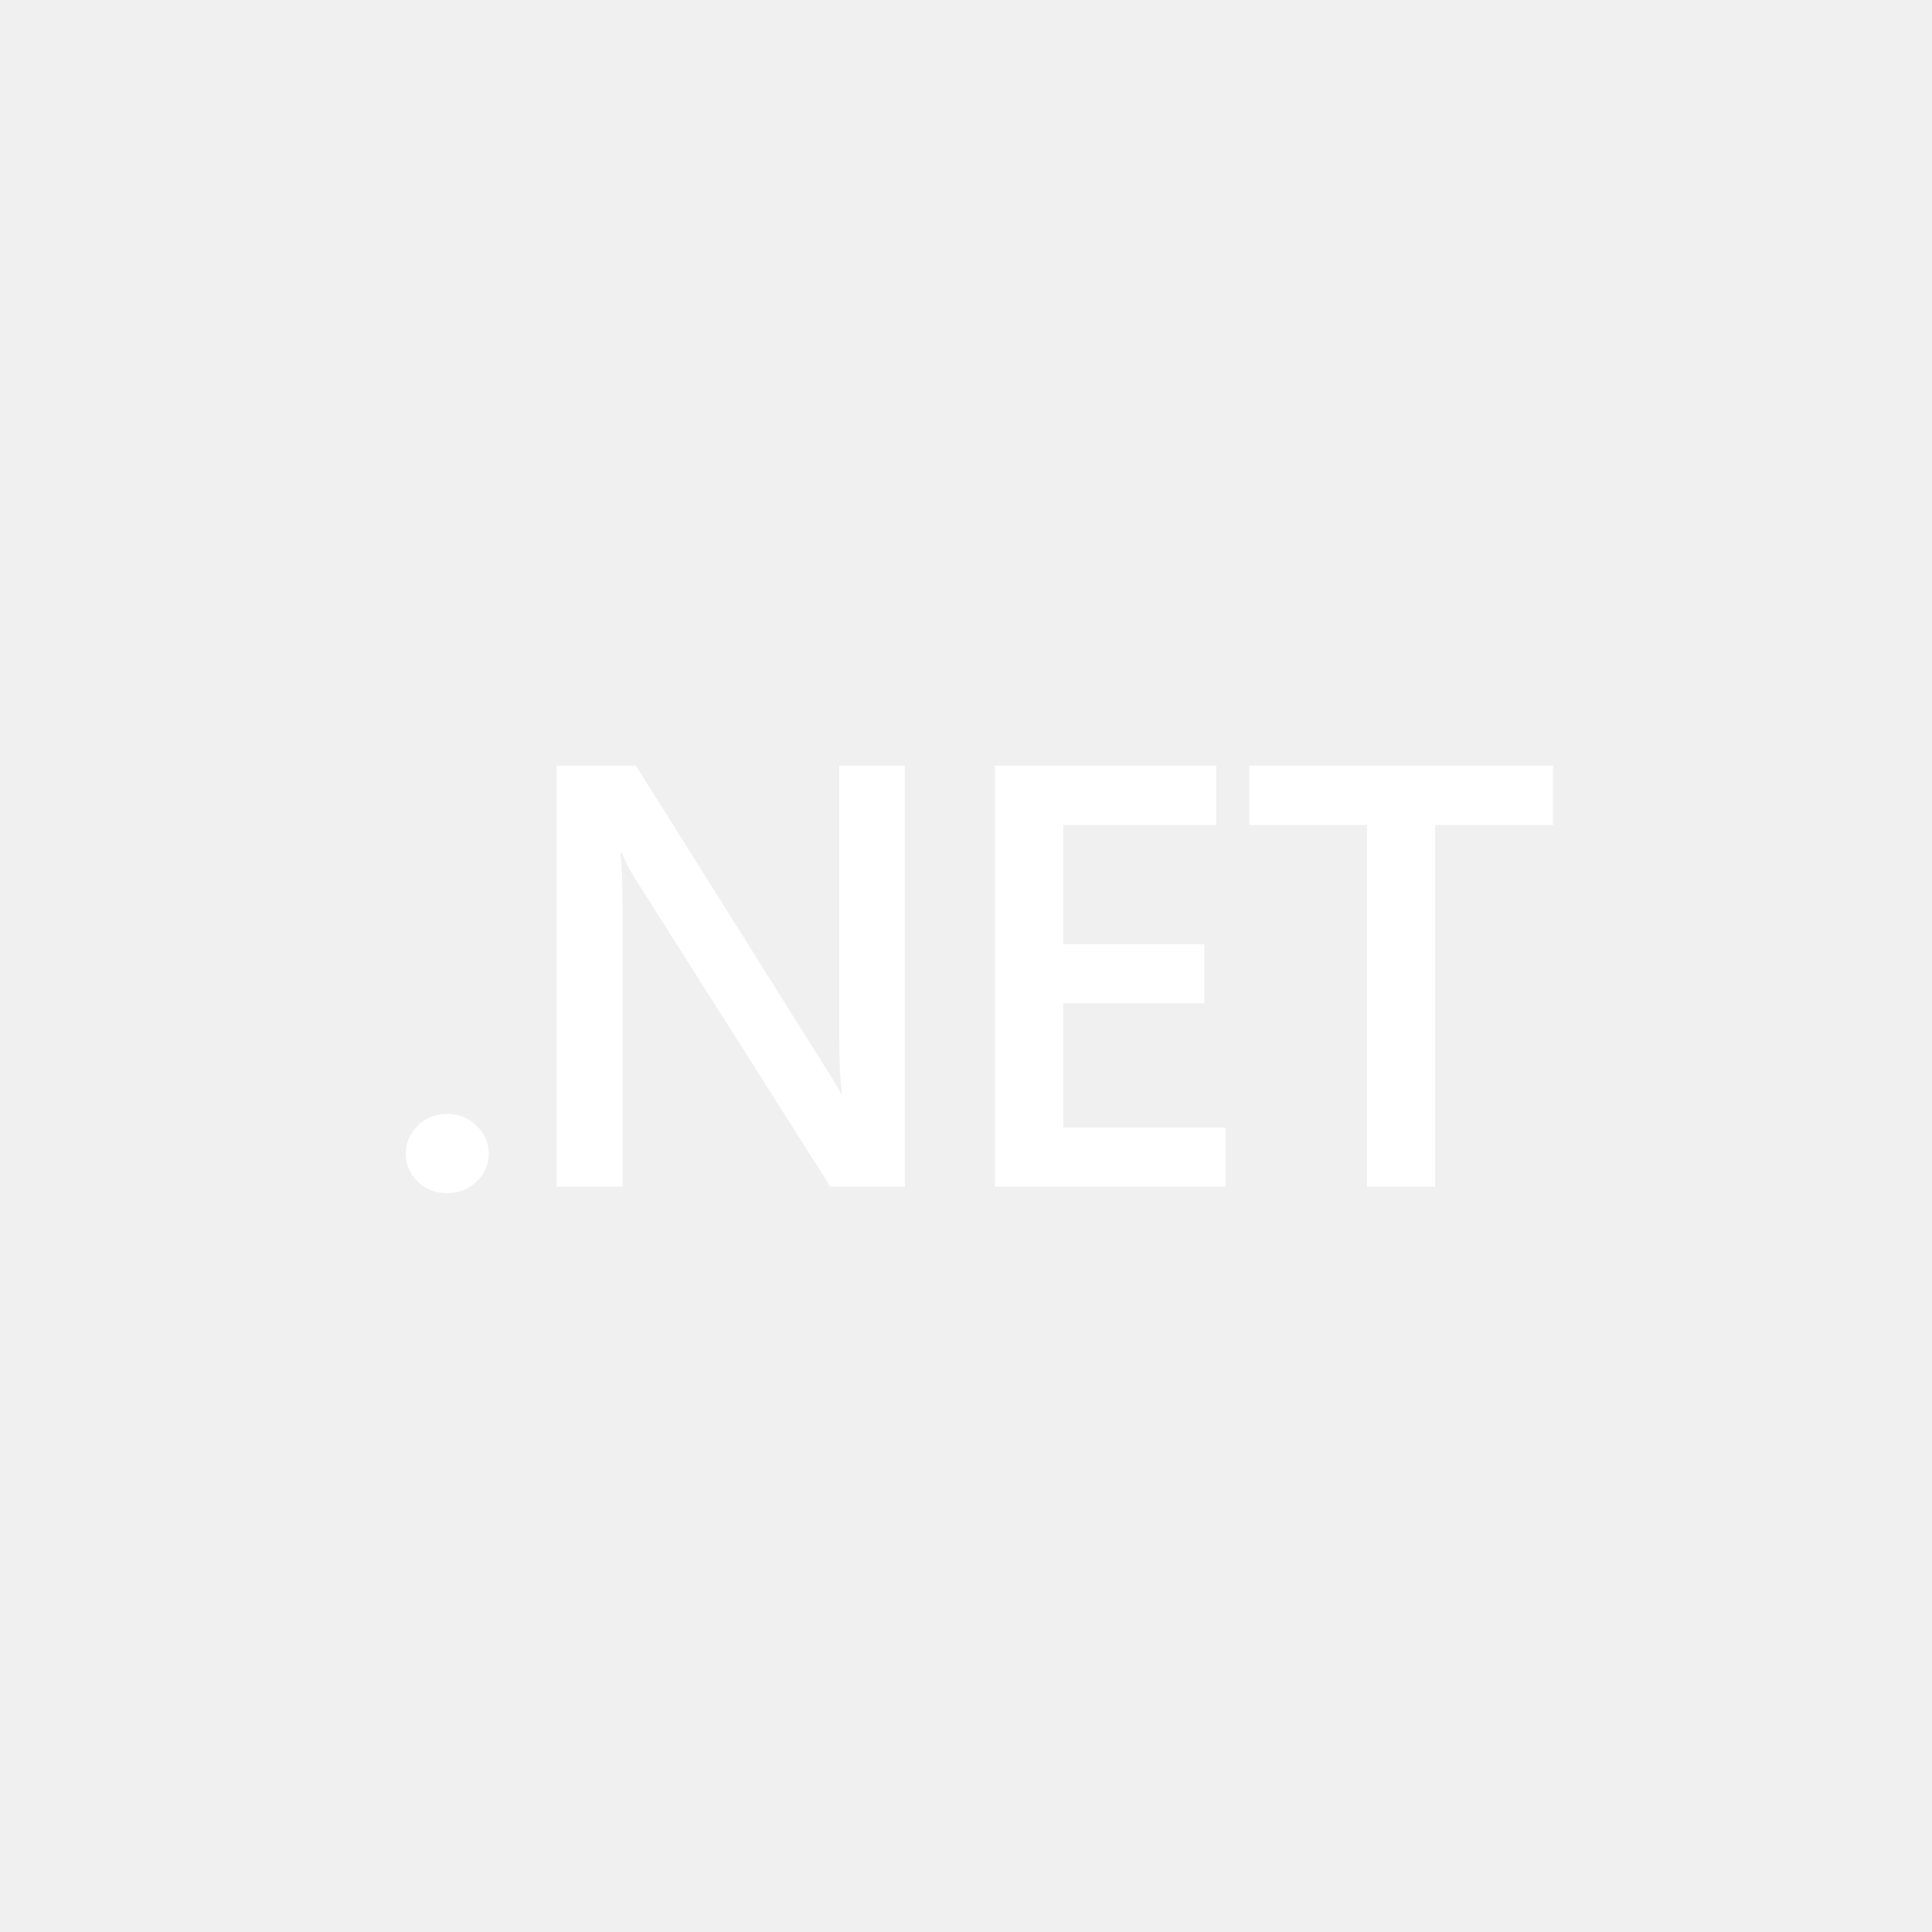
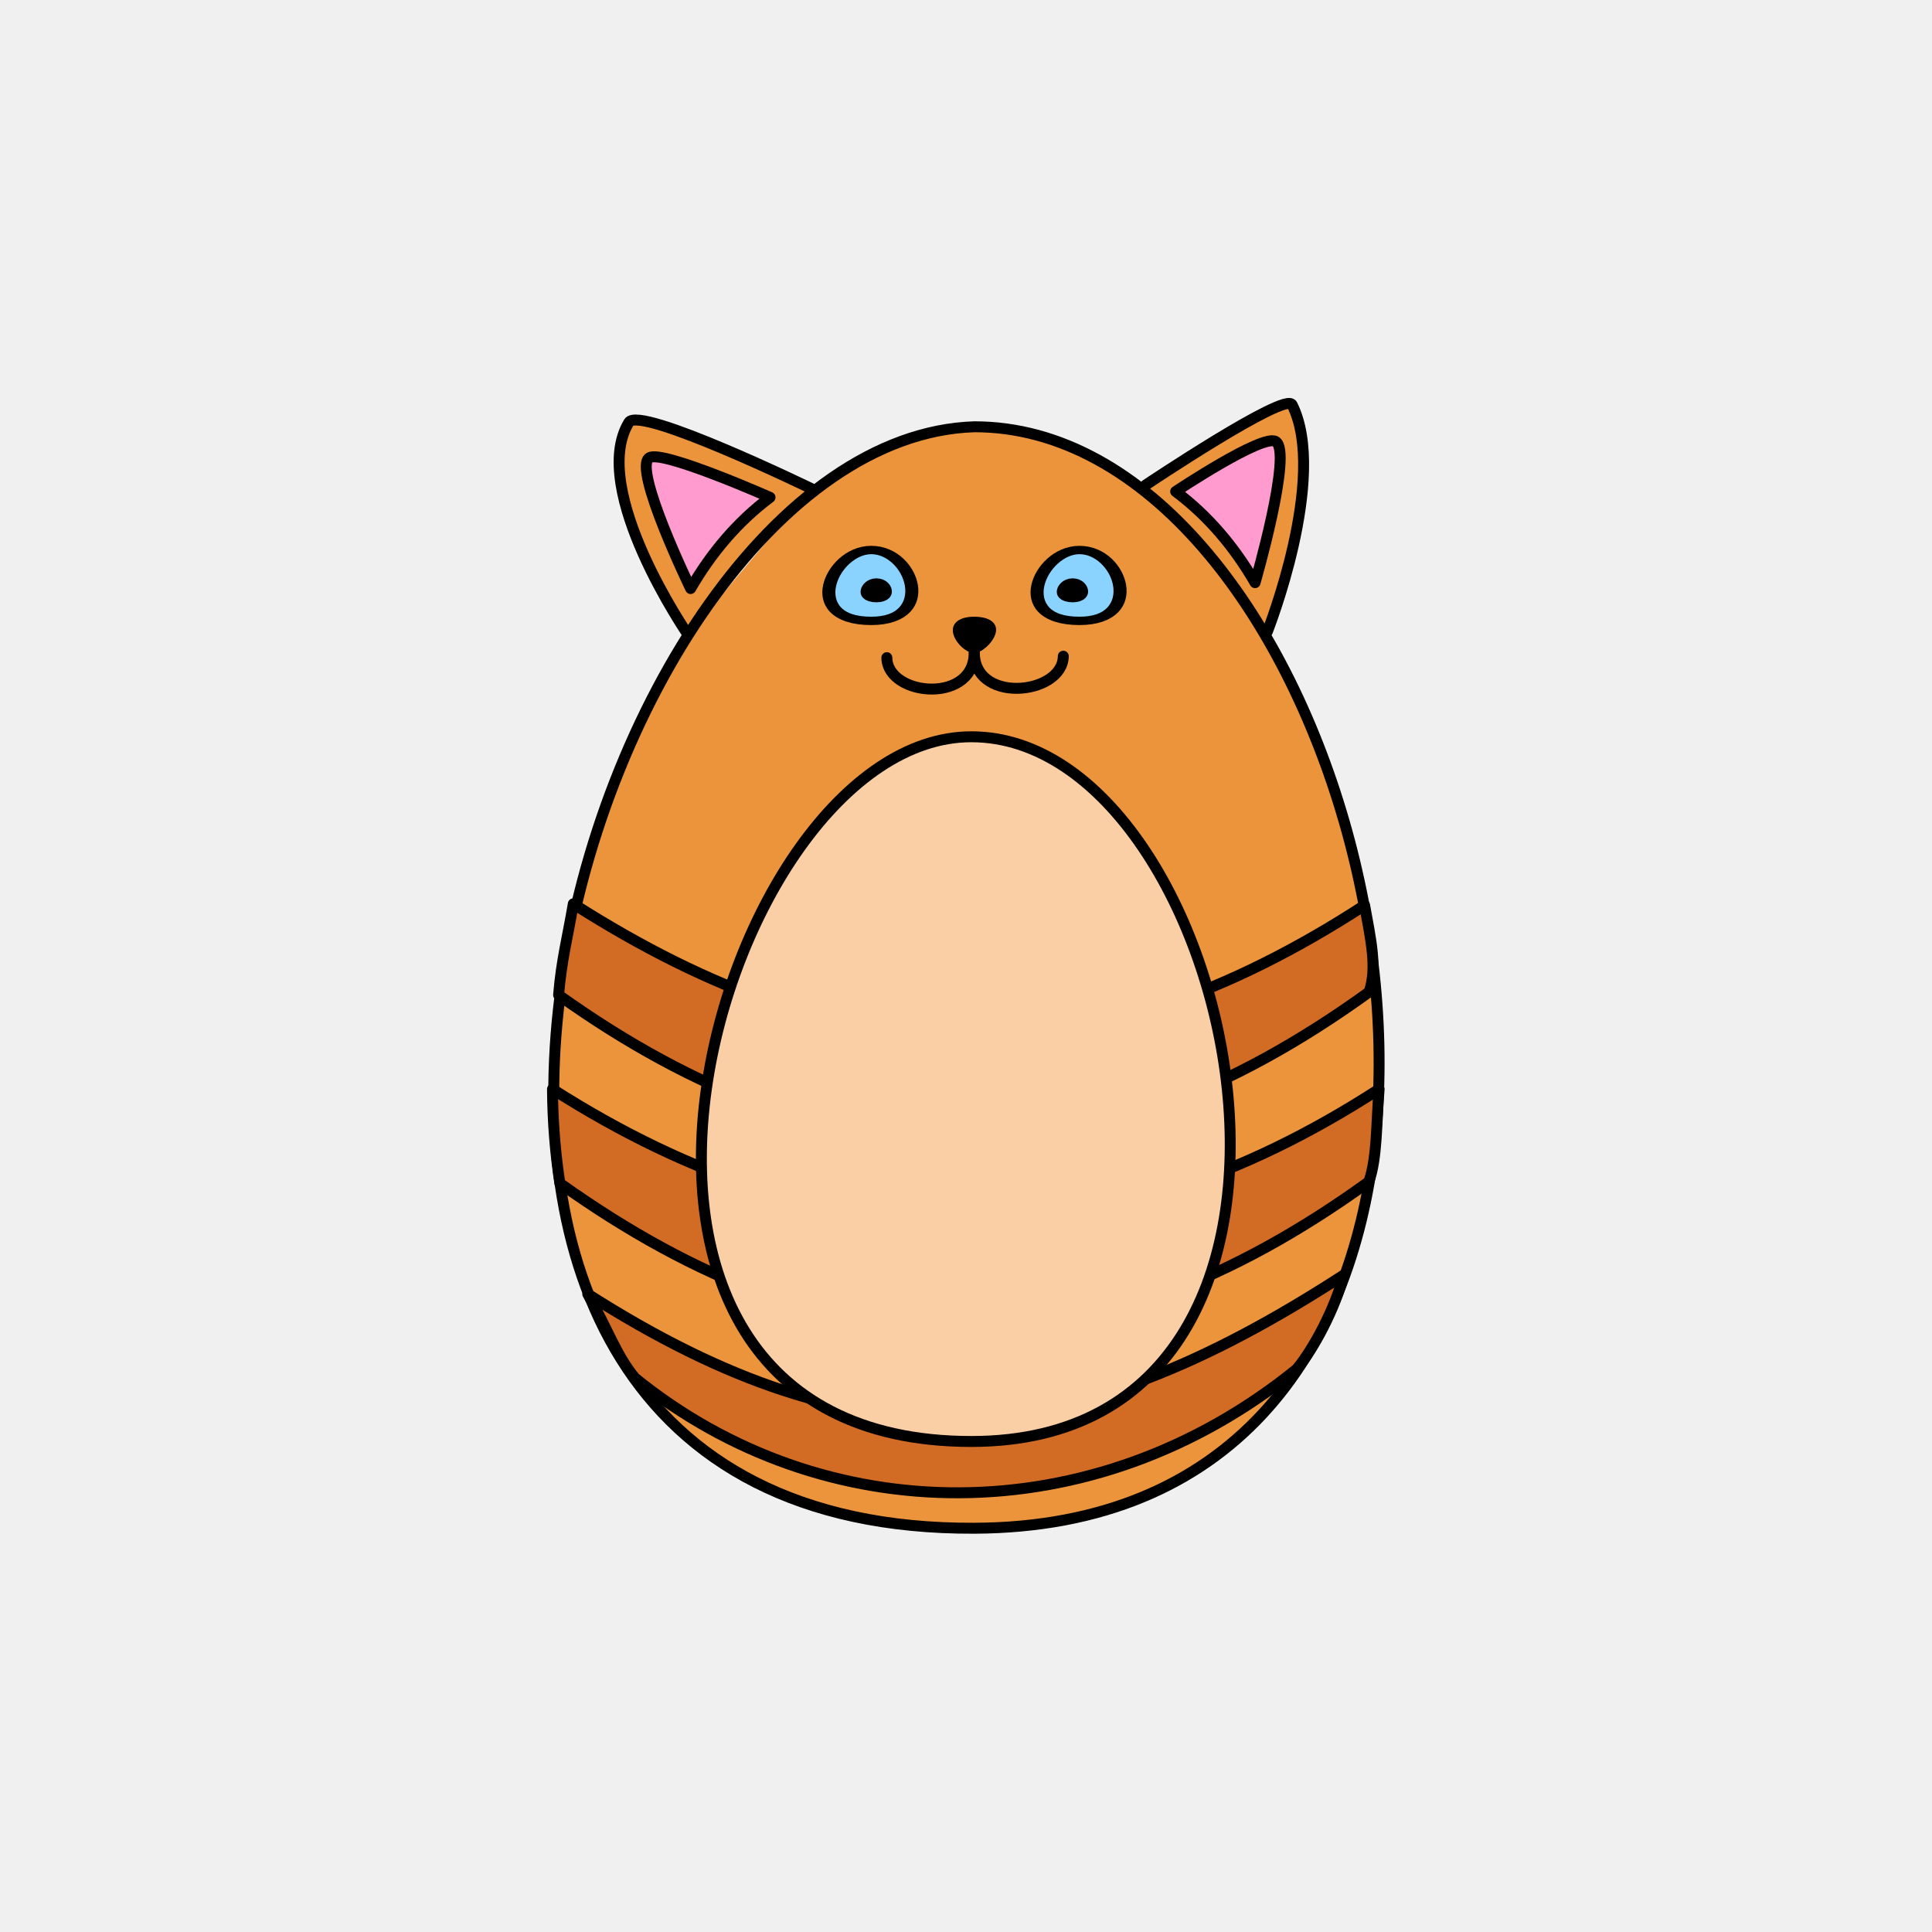
- <svg xmlns="http://www.w3.org/2000/svg" width="456" height="456" viewBox="0 0 456 456" version="1.1" xml:space="preserve" style="fill-rule:evenodd;clip-rule:evenodd;stroke-linejoin:round;stroke-miterlimit:2;">
-   <path d="m 105.5,281.609 c -2.703,0 -5.001,-0.9 -6.893,-2.702 -1.892,-1.848 -2.838,-4.042 -2.838,-6.582 0,-2.587 0.946,-4.804 2.838,-6.652 1.892,-1.848 4.19,-2.772 6.893,-2.772 2.748,0 5.068,0.924 6.96,2.772 1.937,1.848 2.906,4.064 2.906,6.652 0,2.54 -0.968,4.734 -2.906,6.582 -1.892,1.802 -4.212,2.702 -6.96,2.702 z" style="fill:#ffffff;fill-rule:nonzero;stroke-width:0.838" />
-   <path d="M 213.561,280.084 H 195.99 L 149.7,207.054 c -1.171,-1.848 -2.14,-3.765 -2.906,-5.751 h -0.406 c 0.361,2.125 0.541,6.675 0.541,13.65 v 65.132 h -15.543 v -99.36 h 18.719 l 44.737,71.298 c 1.892,2.957 3.109,4.989 3.649,6.098 h 0.27 c -0.45,-2.632 -0.676,-7.09 -0.676,-13.373 v -64.023 h 15.476 z" style="fill:#ffffff;fill-rule:nonzero;stroke-width:0.838" />
-   <path d="m 289.251,280.084 h -54.401 v -99.36 h 52.238 v 13.997 h -36.154 v 28.131 h 33.316 v 13.927 h -33.316 v 29.378 h 38.316 z" style="fill:#ffffff;fill-rule:nonzero;stroke-width:0.838" />
-   <path d="M 366.565,194.721 H 338.722 v 85.363 h -16.084 v -85.363 h -27.775 v -13.997 h 71.701 z" style="fill:#ffffff;fill-rule:nonzero;stroke-width:0.838" />
+ <svg xmlns="http://www.w3.org/2000/svg" width="100%" height="100%" viewBox="0 0 456 456" version="1.1" xml:space="preserve" style="fill-rule:evenodd;clip-rule:evenodd;stroke-linecap:round;stroke-linejoin:round;stroke-miterlimit:1.5;">
+   <g transform="matrix(0.265475,0,0,0.265475,228,228)">
+     <g id="pet_cat_zero.svg" transform="matrix(1,0,0,1,-372.5,-505)">
+       <clipPath id="_clip1">
+         <rect x="0" y="0" width="745" height="1010" />
+       </clipPath>
+       <g clip-path="url(#_clip1)">
+         <g transform="matrix(1.30744,0,0,1.30744,-273.698,-67.2343)">
+           <path d="M616.295,110.705C616.295,110.705 711.461,46.939 716,56C740.662,105.235 699.178,210.288 699.178,210.288M500,820C850.191,818.393 823.509,347.806 655.647,153.465C611.947,102.871 558.678,71 500,71C231.425,79.368 20.078,822.203 500,820ZM389,113C389,113 272.124,56.25 265,68C237.271,113.737 305.343,212.582 305.343,212.582" style="fill:rgb(236,148,59);stroke:black;stroke-width:7.44px;" />
+         </g>
+         <g transform="matrix(0.205184,0,-9.07218e-18,0.131518,186.074,98.0906)">
+           <path d="M497.879,761C780.26,760.999 679.628,281.796 497.879,281.796C324.756,281.738 190.494,761.001 497.879,761Z" style="fill:rgb(138,210,255);stroke:black;stroke-width:56.48px;" />
+         </g>
+         <g transform="matrix(0.205184,0,-9.07218e-18,0.131518,371.201,98.0906)">
+           <path d="M497.879,761C780.26,760.999 679.628,281.796 497.879,281.796C324.756,281.738 190.494,761.001 497.879,761Z" style="fill:rgb(138,210,255);stroke:black;stroke-width:56.48px;" />
+         </g>
+         <g transform="matrix(0.0452208,0,-1.99944e-18,0.0289855,444.791,155.881)">
+           <path d="M497.879,761C780.26,760.999 679.628,281.796 497.879,281.796C324.756,281.738 190.494,761.001 497.879,761Z" style="stroke:black;stroke-width:256.25px;" />
+         </g>
+         <g transform="matrix(0.0452208,0,-1.99944e-18,0.0289855,270.343,155.881)">
+           <path d="M497.879,761C780.26,760.999 679.628,281.796 497.879,281.796C324.756,281.738 190.494,761.001 497.879,761Z" style="stroke:black;stroke-width:256.25px;" />
+         </g>
+         <g transform="matrix(-0.081576,9.99018e-18,-2.7966e-18,-0.0522884,420.306,237.967)">
+           <path d="M497.879,761C780.26,760.999 631.546,356.809 497.879,281.796C372.838,356.751 190.494,761.001 497.879,761Z" style="stroke:black;stroke-width:142.05px;" />
+         </g>
+         <g transform="matrix(1.30744,0,0,1.30744,-273.698,-67.2343)">
+           <path d="M499.747,222.165C502.441,259.994 440.808,254.941 440.422,228" style="fill:none;stroke:black;stroke-width:7.44px;" />
+         </g>
+         <g transform="matrix(-1.30744,0,0,1.30744,1033.52,-63.3119)">
+           <path d="M499.832,219.165C502.526,256.994 439.808,250.941 439.422,224" style="fill:none;stroke:black;stroke-width:7.44px;" />
+         </g>
+         <g transform="matrix(1.30744,0,0,1.30744,-273.698,-66.714)">
+           <path d="M213.061,521C400.429,640.564 587.797,642.603 775.165,521C773.22,543.667 773.981,567.779 768.165,584C579.888,720.14 404.585,718.07 218.061,585C215.035,565.026 213.215,543.846 213.061,521Z" style="fill:rgb(210,108,36);stroke:black;stroke-width:7.44px;" />
+         </g>
+         <g transform="matrix(1.30744,0,0,1.30744,-273.507,-235.374)">
+           <path d="M227.061,524C414.429,643.564 577.797,646.603 765.165,525C769.22,547.667 773.981,567.779 768.165,584C579.888,720.14 403.585,719.07 217.061,586C219.035,562.026 223.215,546.846 227.061,524Z" style="fill:rgb(210,108,36);stroke:black;stroke-width:7.44px;" />
+         </g>
+         <g transform="matrix(1.30744,0,0,1.30744,-273.698,98.5136)">
+           <path d="M237.061,534C424.429,653.564 563.797,642.603 751.165,521C745.22,543.667 730.981,570.779 719.165,585C580.53,697.428 397.125,694.894 269.061,591C256.035,575.026 251.215,558.846 237.061,534Z" style="fill:rgb(210,108,36);stroke:black;stroke-width:7.44px;" />
+         </g>
+         <g transform="matrix(1.30744,0,0,1.30744,-273.698,-67.2343)">
+           <path d="M497.879,761C780.26,760.999 679.628,281.796 497.879,281.796C324.756,281.738 190.494,761.001 497.879,761Z" style="fill:rgb(251,207,165);stroke:black;stroke-width:7.44px;" />
+         </g>
+         <g transform="matrix(1.30744,0,0,1.30744,-273.698,-67.2343)">
+           <path d="M361,119C338.917,135.583 321.187,156.52 307,181C307,181 267.211,98.986 279,92C288,86.667 361,119 361,119Z" style="fill:rgb(255,155,206);stroke:black;stroke-width:7.44px;" />
+         </g>
+         <g transform="matrix(-1.30744,0,0,1.30744,1030.89,-72.464)">
+           <path d="M361,119C338.917,135.583 321.187,156.52 307,181C307,181 281.211,91.986 293,85C302,79.667 361,119 361,119Z" style="fill:rgb(255,155,206);stroke:black;stroke-width:7.44px;" />
+         </g>
+       </g>
+     </g>
+     <g id="pet_cat_zero.svg1">
+         </g>
+   </g>
</svg>
